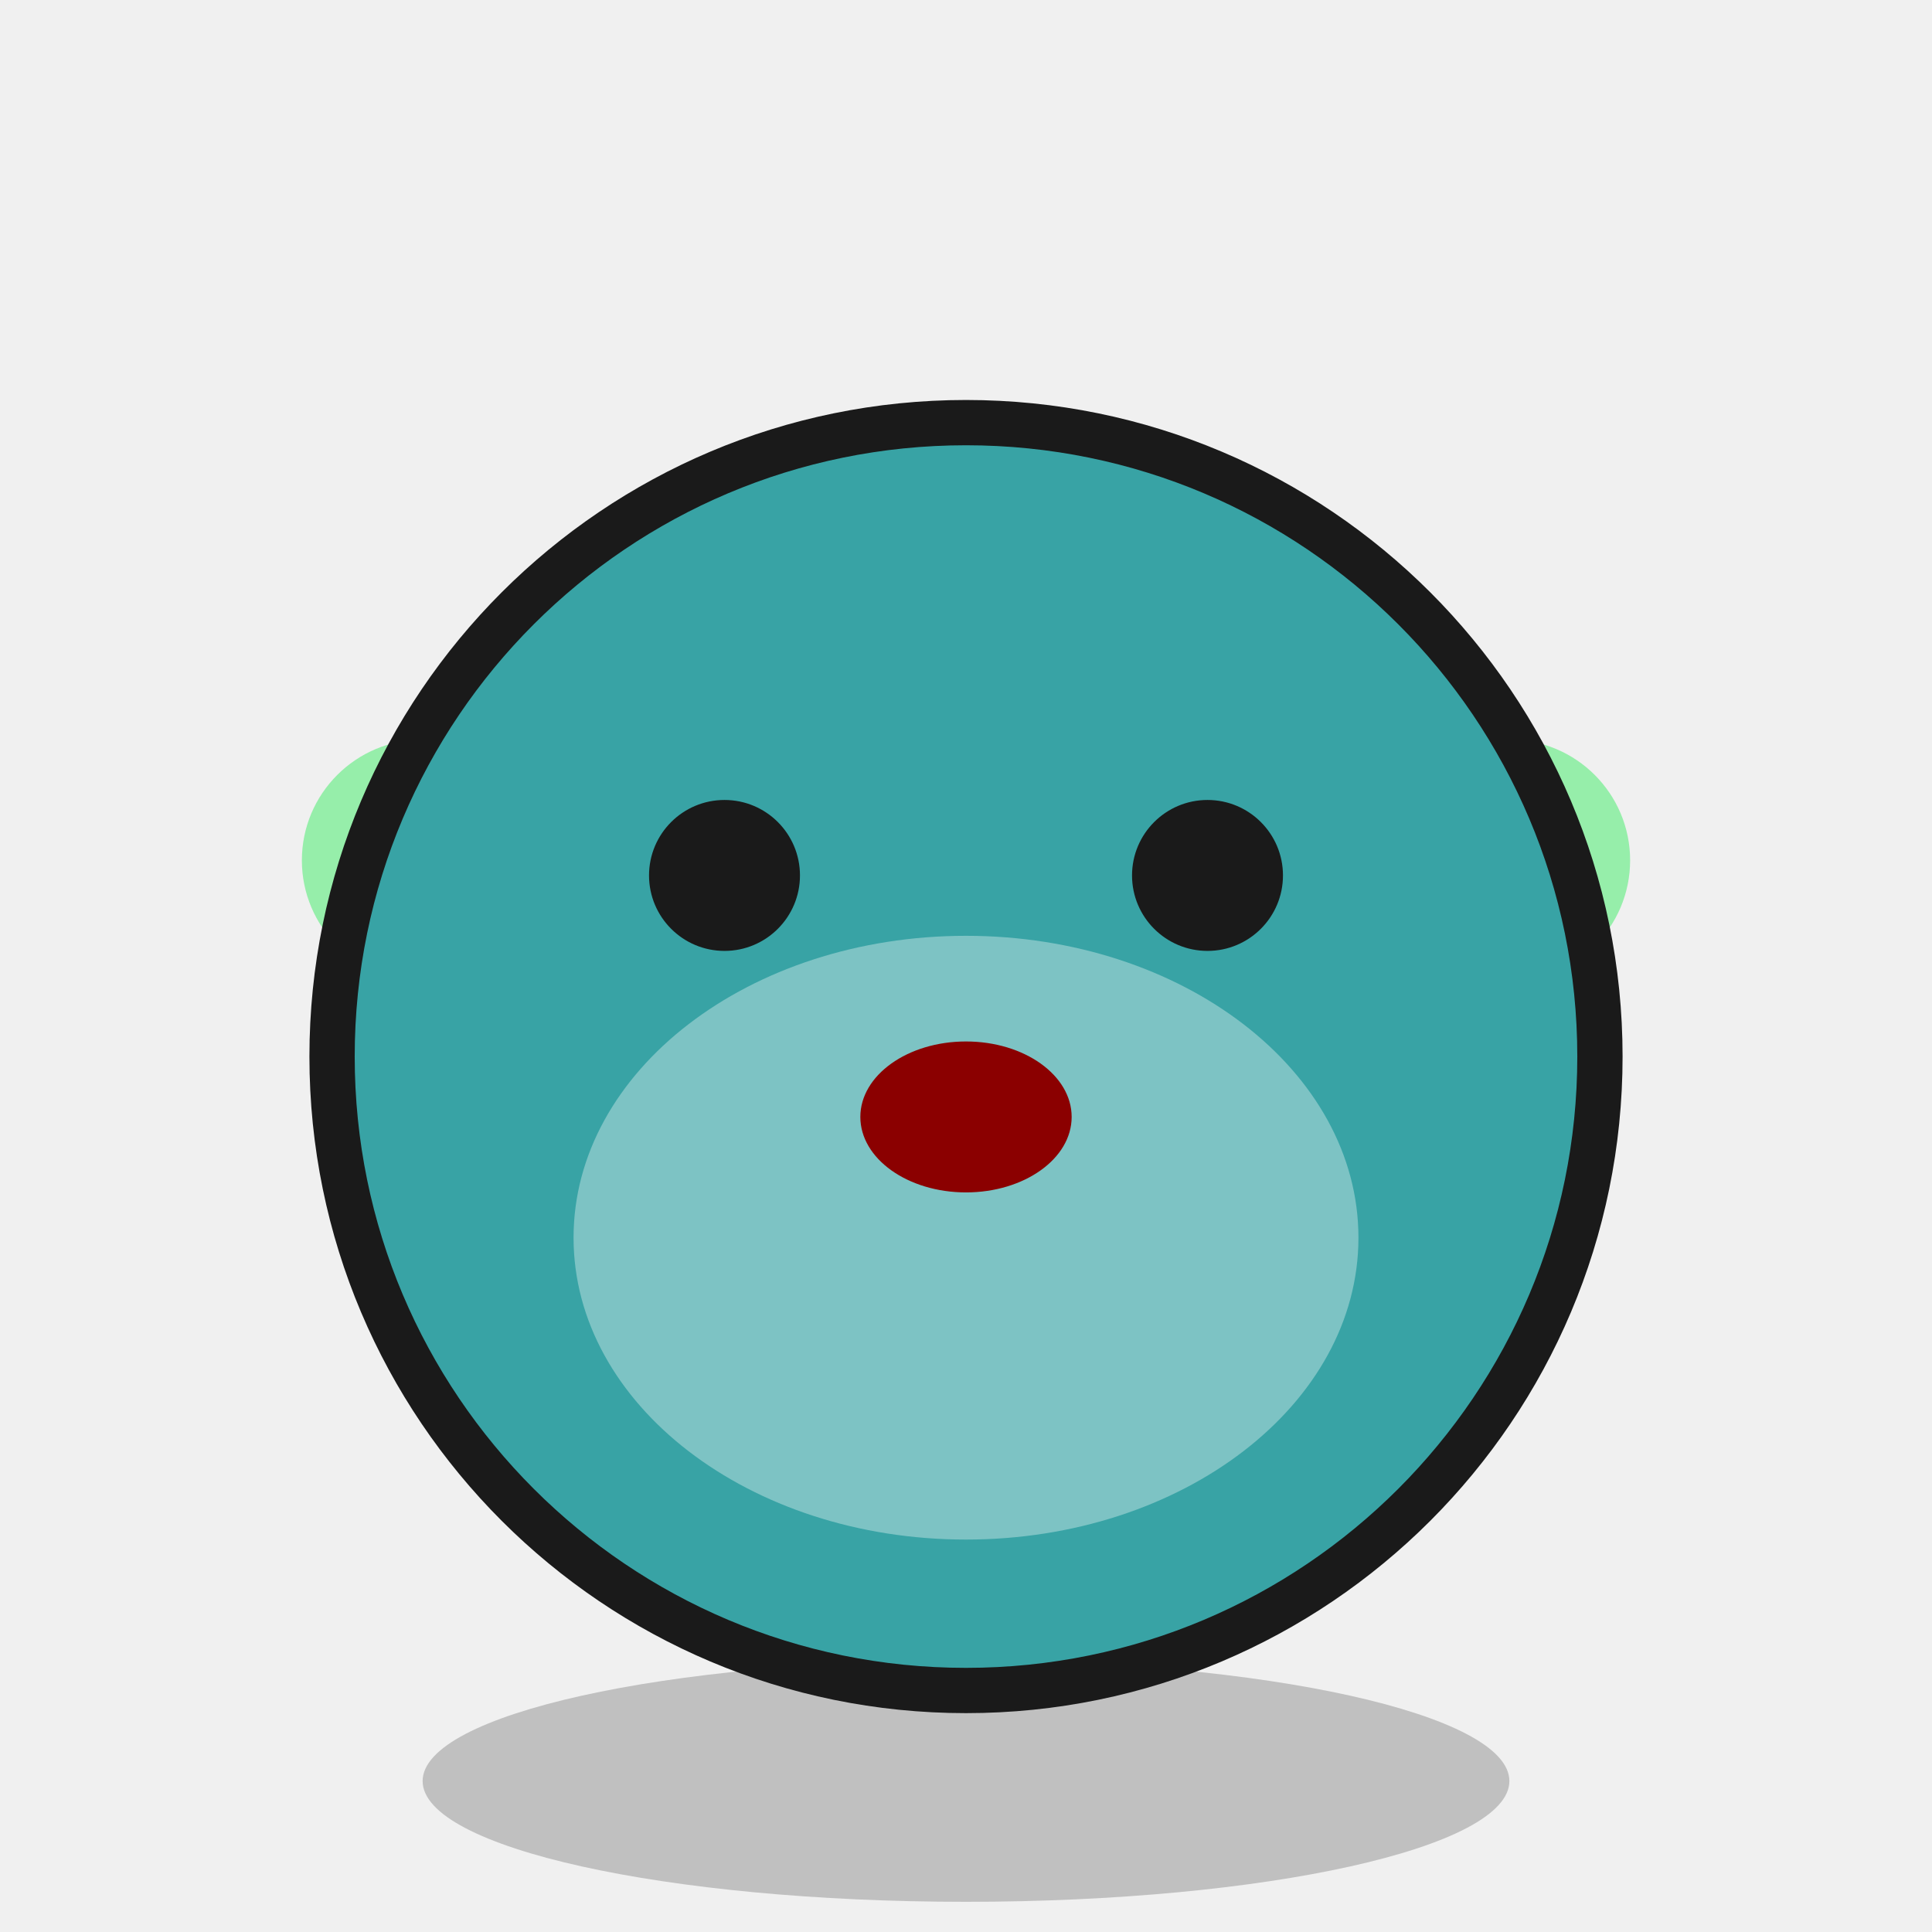
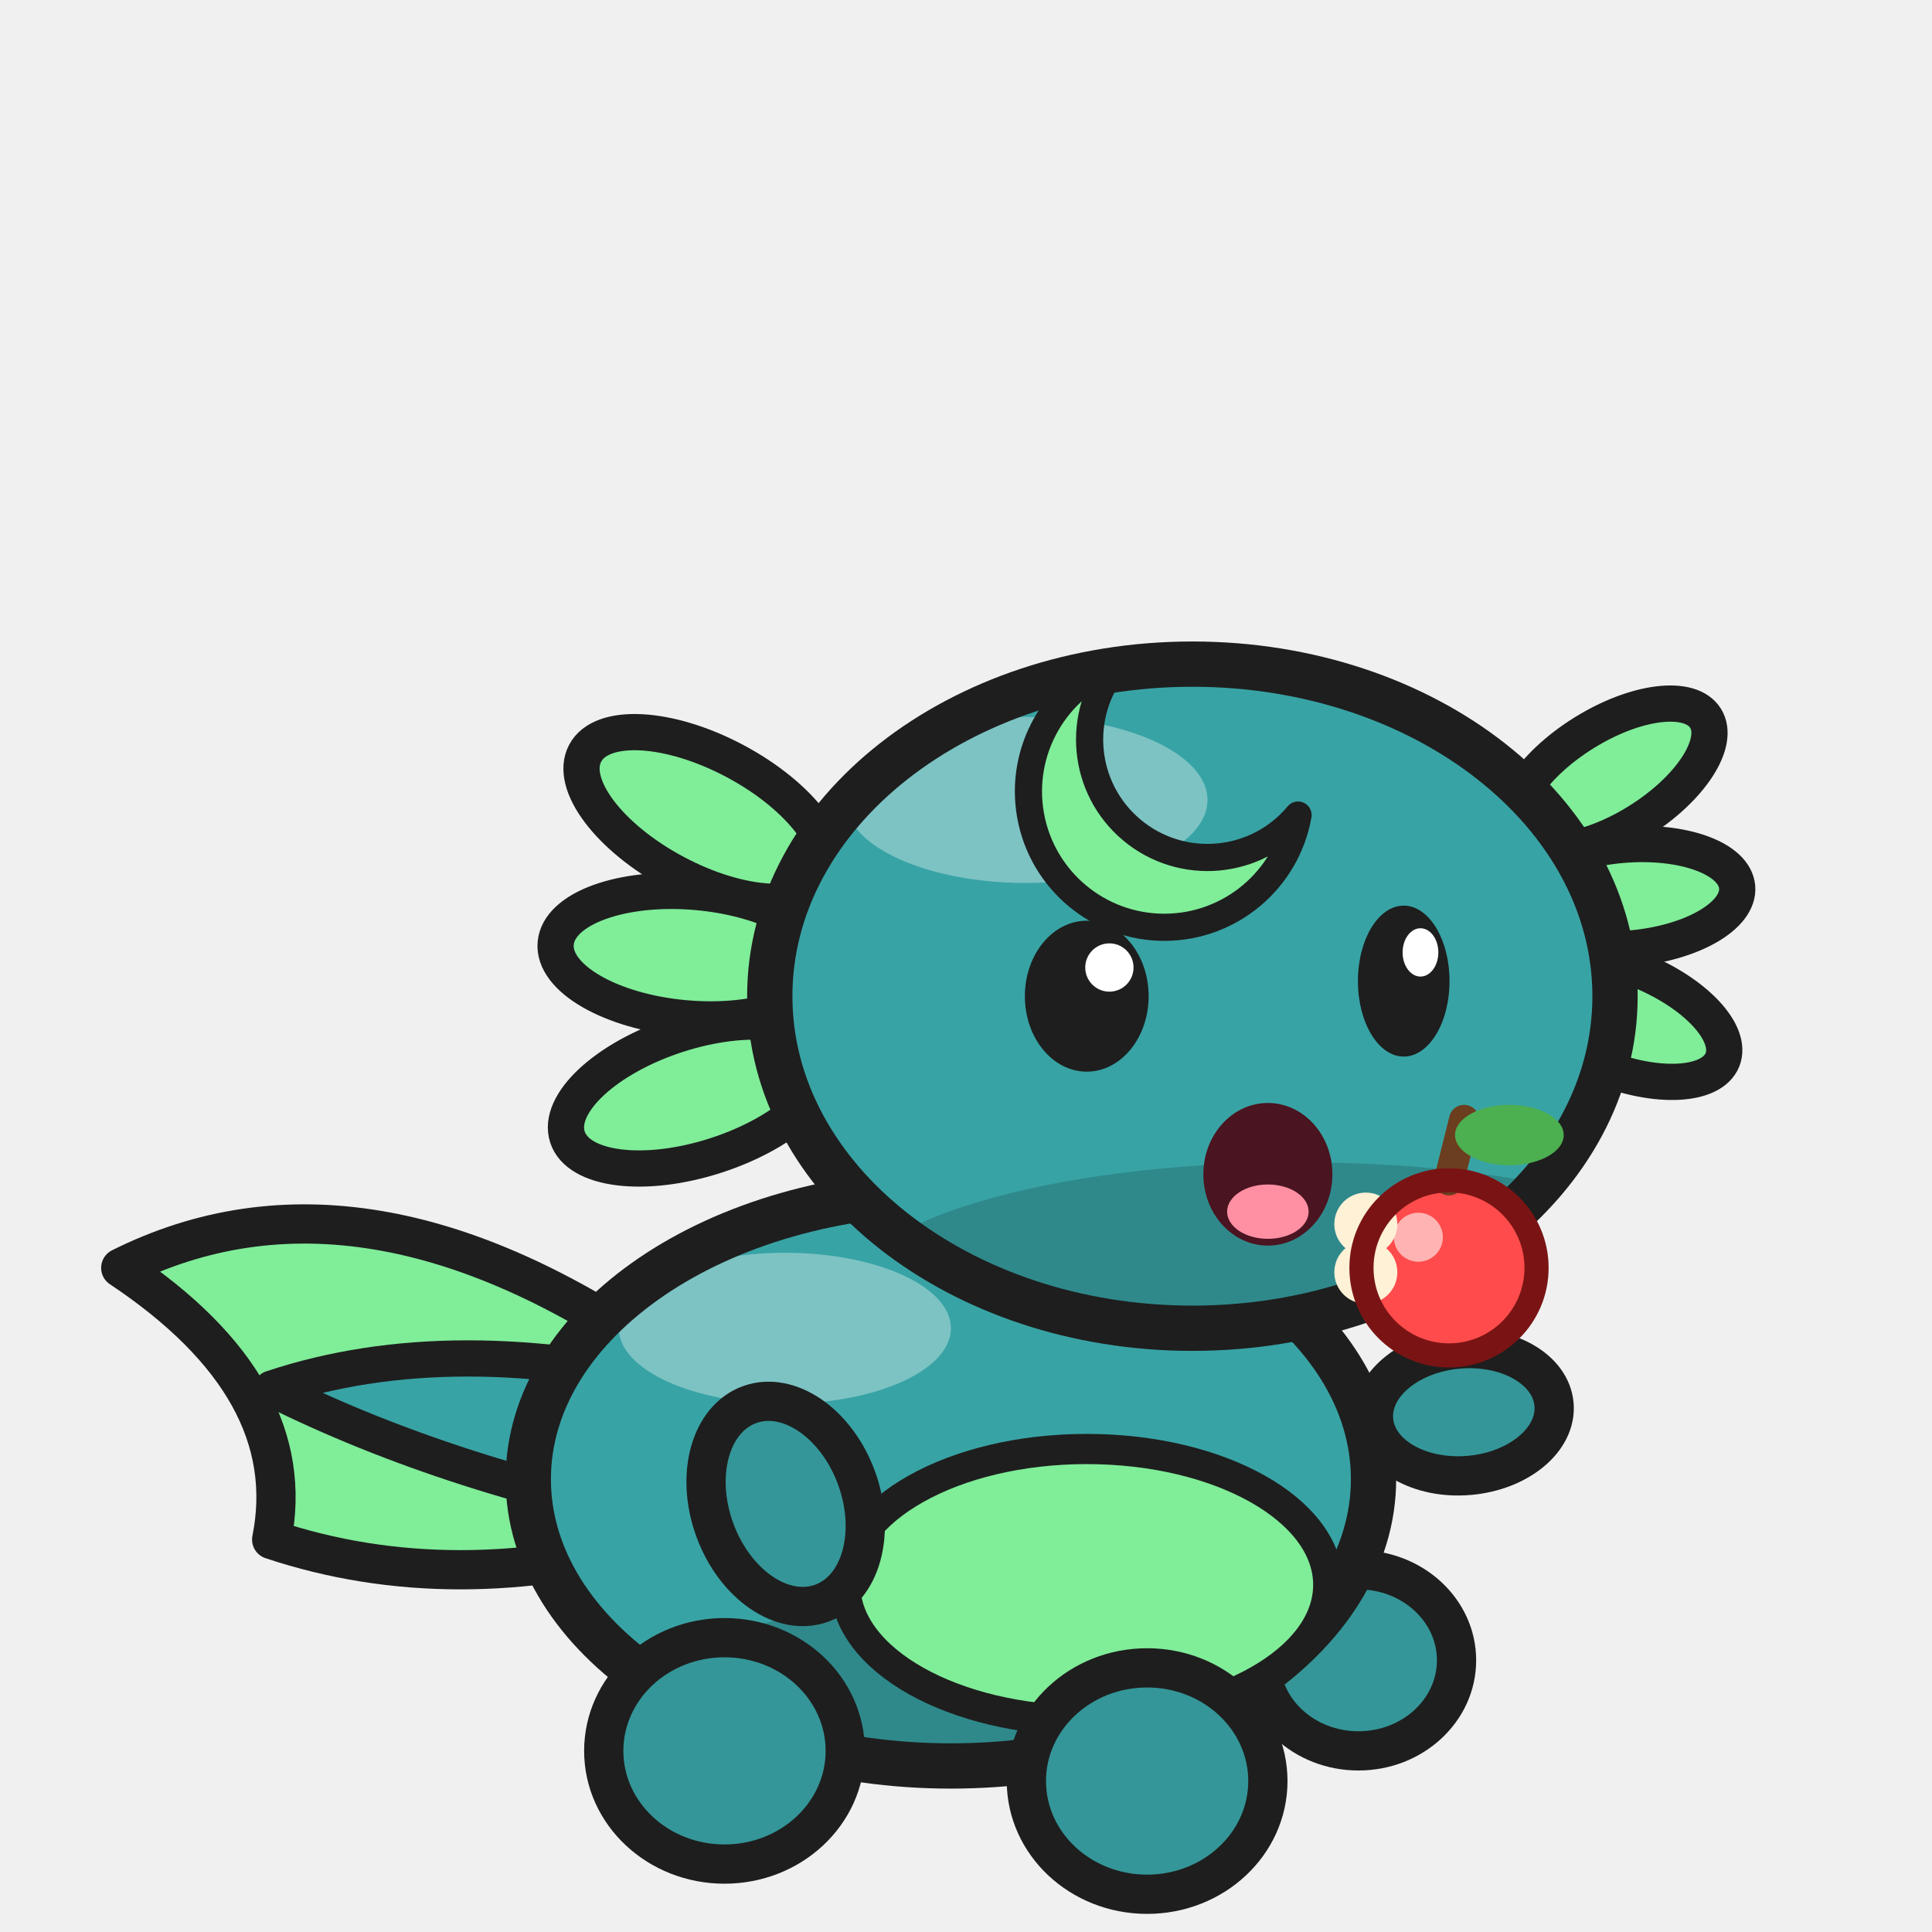
<svg xmlns="http://www.w3.org/2000/svg" viewBox="0 0 128 128" width="128" height="128">
-   <g transform="translate(0, 2)">
-     <ellipse cx="64" cy="116" rx="36" ry="8" fill="#000000" opacity="0.2" />
-     <circle cx="28" cy="55" r="8" fill="#80ED99" opacity="0.8" />
-     <circle cx="100" cy="55" r="8" fill="#80ED99" opacity="0.8" />
-     <circle cx="64" cy="68" r="42" fill="#38A3A5" stroke="#1A1A1A" stroke-width="3" />
-     <ellipse cx="64" cy="80" rx="26" ry="20" fill="#FFFFFF" opacity="0.35" />
-     <circle cx="48" cy="56" r="5" fill="#1A1A1A" />
-     <circle cx="80" cy="56" r="5" fill="#1A1A1A" />
-     <ellipse cx="64" cy="72" rx="7" ry="5" fill="#8B0000" />
+   <g transform="translate(64 120) rotate(0) scale(1 1) translate(-64 -120)">
+     <g transform="rotate(0.00 42 96)">
+       <path d="M44 90Q24 76 8 84Q20 92 18 102Q30 106 44 102Z" fill="#80ED99" />
+       <path d="M44 90Q24 76 8 84Q20 92 18 102Q30 106 44 102Z" fill="none" stroke="#1e1e1e" stroke-width="2.6" stroke-linejoin="round" />
+       <path d="M46 92Q30 88 18 92Q30 98 46 101Z" fill="#38A3A5" />
+       <path d="M46 92Q30 88 18 92Q30 98 46 101Z" fill="none" stroke="#1e1e1e" stroke-width="2.4" stroke-linejoin="round" />
+     </g>
+     <ellipse cx="60" cy="108" rx="6.5" ry="6" fill="#349698" />
+     <ellipse cx="60" cy="108" rx="6.5" ry="6" fill="none" stroke="#1e1e1e" stroke-width="2.6" stroke-linejoin="round" />
+     <ellipse cx="90" cy="110" rx="6.5" ry="6" fill="#349698" />
+     <ellipse cx="90" cy="110" rx="6.5" ry="6" fill="none" stroke="#1e1e1e" stroke-width="2.6" stroke-linejoin="round" />
+     <g transform="rotate(-5.00 92 94)">
+       <ellipse cx="97" cy="94" rx="6" ry="4.2" fill="#349698" />
+       <ellipse cx="97" cy="94" rx="6" ry="4.2" fill="none" stroke="#1e1e1e" stroke-width="2.6" stroke-linejoin="round" />
+     </g>
+     <ellipse cx="63" cy="98" rx="28" ry="19" fill="#38A3A5" />
+     <clipPath id="f0c0">
+       <ellipse cx="63" cy="98" rx="28" ry="19" />
+     </clipPath>
+     <ellipse cx="72" cy="115" rx="32" ry="10" fill="#000000" fill-opacity="0.16" clip-path="url(#f0c0)" />
+     <ellipse cx="52" cy="88" rx="11" ry="5" fill="#ffffff" fill-opacity="0.35" clip-path="url(#f0c0)" />
+     <ellipse cx="63" cy="98" rx="28" ry="19" fill="none" stroke="#1e1e1e" stroke-width="3" stroke-linejoin="round" />
+     <ellipse cx="72" cy="105" rx="16" ry="9" fill="#80ED99" />
+     <ellipse cx="72" cy="105" rx="16" ry="9" fill="none" stroke="#1e1e1e" stroke-width="2" stroke-linejoin="round" />
+     <g transform="rotate(-32.00 101 55.08)">
+       <ellipse cx="107.765" cy="55.08" rx="7.38" ry="3.444" fill="#80ED99" />
+       <ellipse cx="107.765" cy="55.08" rx="7.38" ry="3.444" fill="none" stroke="#1e1e1e" stroke-width="2.4" stroke-linejoin="round" />
+     </g>
+     <g transform="rotate(-5.00 101 60)">
+       <ellipse cx="107.765" cy="60" rx="7.38" ry="3.444" fill="#80ED99" />
+       <ellipse cx="107.765" cy="60" rx="7.38" ry="3.444" fill="none" stroke="#1e1e1e" stroke-width="2.4" stroke-linejoin="round" />
+     </g>
+     <g transform="rotate(22.00 101 64.92)">
+       <ellipse cx="107.765" cy="64.92" rx="7.38" ry="3.444" fill="#80ED99" />
+       <ellipse cx="107.765" cy="64.92" rx="7.38" ry="3.444" fill="none" stroke="#1e1e1e" stroke-width="2.4" stroke-linejoin="round" />
+     </g>
+     <g transform="rotate(-152.00 54 58)">
+       <ellipse cx="62.25" cy="58" rx="9" ry="4.2" fill="#80ED99" />
+       <ellipse cx="62.25" cy="58" rx="9" ry="4.2" fill="none" stroke="#1e1e1e" stroke-width="2.4" stroke-linejoin="round" />
+     </g>
+     <g transform="rotate(-175.00 54 64)">
+       <ellipse cx="62.25" cy="64" rx="9" ry="4.2" fill="#80ED99" />
+       <ellipse cx="62.25" cy="64" rx="9" ry="4.2" fill="none" stroke="#1e1e1e" stroke-width="2.4" stroke-linejoin="round" />
+     </g>
+     <g transform="rotate(162.00 54 70)">
+       <ellipse cx="62.25" cy="70" rx="9" ry="4.2" fill="#80ED99" />
+       <ellipse cx="62.25" cy="70" rx="9" ry="4.2" fill="none" stroke="#1e1e1e" stroke-width="2.4" stroke-linejoin="round" />
+     </g>
+     <ellipse cx="79" cy="66" rx="28" ry="22" fill="#38A3A5" />
+     <clipPath id="f0c1">
+       <ellipse cx="79" cy="66" rx="28" ry="22" />
+     </clipPath>
+     <ellipse cx="86" cy="86" rx="30" ry="9" fill="#000000" fill-opacity="0.16" clip-path="url(#f0c1)" />
+     <ellipse cx="68" cy="53" rx="12" ry="5.5" fill="#ffffff" fill-opacity="0.35" clip-path="url(#f0c1)" />
+     <ellipse cx="79" cy="66" rx="28" ry="22" fill="none" stroke="#1e1e1e" stroke-width="3" stroke-linejoin="round" />
+     <path d="M74 44A9 9 0 1 0 86 54A7 7 0 1 1 74 44Z" fill="#80ED99" />
+     <path d="M74 44A9 9 0 1 0 86 54A7 7 0 1 1 74 44Z" fill="none" stroke="#1e1e1e" stroke-width="1.8" stroke-linejoin="round" />
+     <ellipse cx="72" cy="66" rx="4.1" ry="5" fill="#1e1e1e" />
+     <circle cx="73.5" cy="64.1" r="1.6" fill="#ffffff" />
+     <g transform="translate(93 65) scale(0.74 1) translate(-93 -65)">
+       <ellipse cx="93" cy="65" rx="4.1" ry="5" fill="#1e1e1e" />
+       <circle cx="94.5" cy="63.1" r="1.6" fill="#ffffff" />
+     </g>
+     <ellipse cx="84" cy="77.8" rx="4.275" ry="4.725" fill="#4a1420" />
+     <ellipse cx="84" cy="80.275" rx="2.7" ry="1.8" fill="#ff8fa3" />
+     <circle cx="96" cy="84" r="5.8" fill="#ff4b4b" />
+     <circle cx="93.97" cy="81.97" r="1.624" fill="#ffb3b3" />
+     <path d="M96 78.2L97 74.2" fill="none" stroke="#6b3e1f" stroke-width="2" stroke-linecap="round" stroke-linejoin="round" />
+     <ellipse cx="100" cy="75.2" rx="3.6" ry="2" fill="#4caf50" />
+     <circle cx="90.49" cy="81.1" r="2.088" fill="#fff1d6" />
+     <circle cx="90.49" cy="84.29" r="2.088" fill="#fff1d6" />
+     <circle cx="96" cy="84" r="5.8" fill="none" stroke="#7a1414" stroke-width="1.6" stroke-linecap="round" stroke-linejoin="round" />
+     <ellipse cx="48" cy="116" rx="8" ry="7.5" fill="#349698" />
+     <ellipse cx="48" cy="116" rx="8" ry="7.5" fill="none" stroke="#1e1e1e" stroke-width="2.6" stroke-linejoin="round" />
+     <ellipse cx="76" cy="118" rx="8" ry="7.5" fill="#349698" />
+     <ellipse cx="76" cy="118" rx="8" ry="7.5" fill="none" stroke="#1e1e1e" stroke-width="2.6" stroke-linejoin="round" />
+     <g transform="rotate(70.00 50 94)">
+       <ellipse cx="56" cy="94" rx="7" ry="5" fill="#349698" />
+       <ellipse cx="56" cy="94" rx="7" ry="5" fill="none" stroke="#1e1e1e" stroke-width="2.6" stroke-linejoin="round" />
+     </g>
  </g>
</svg>
